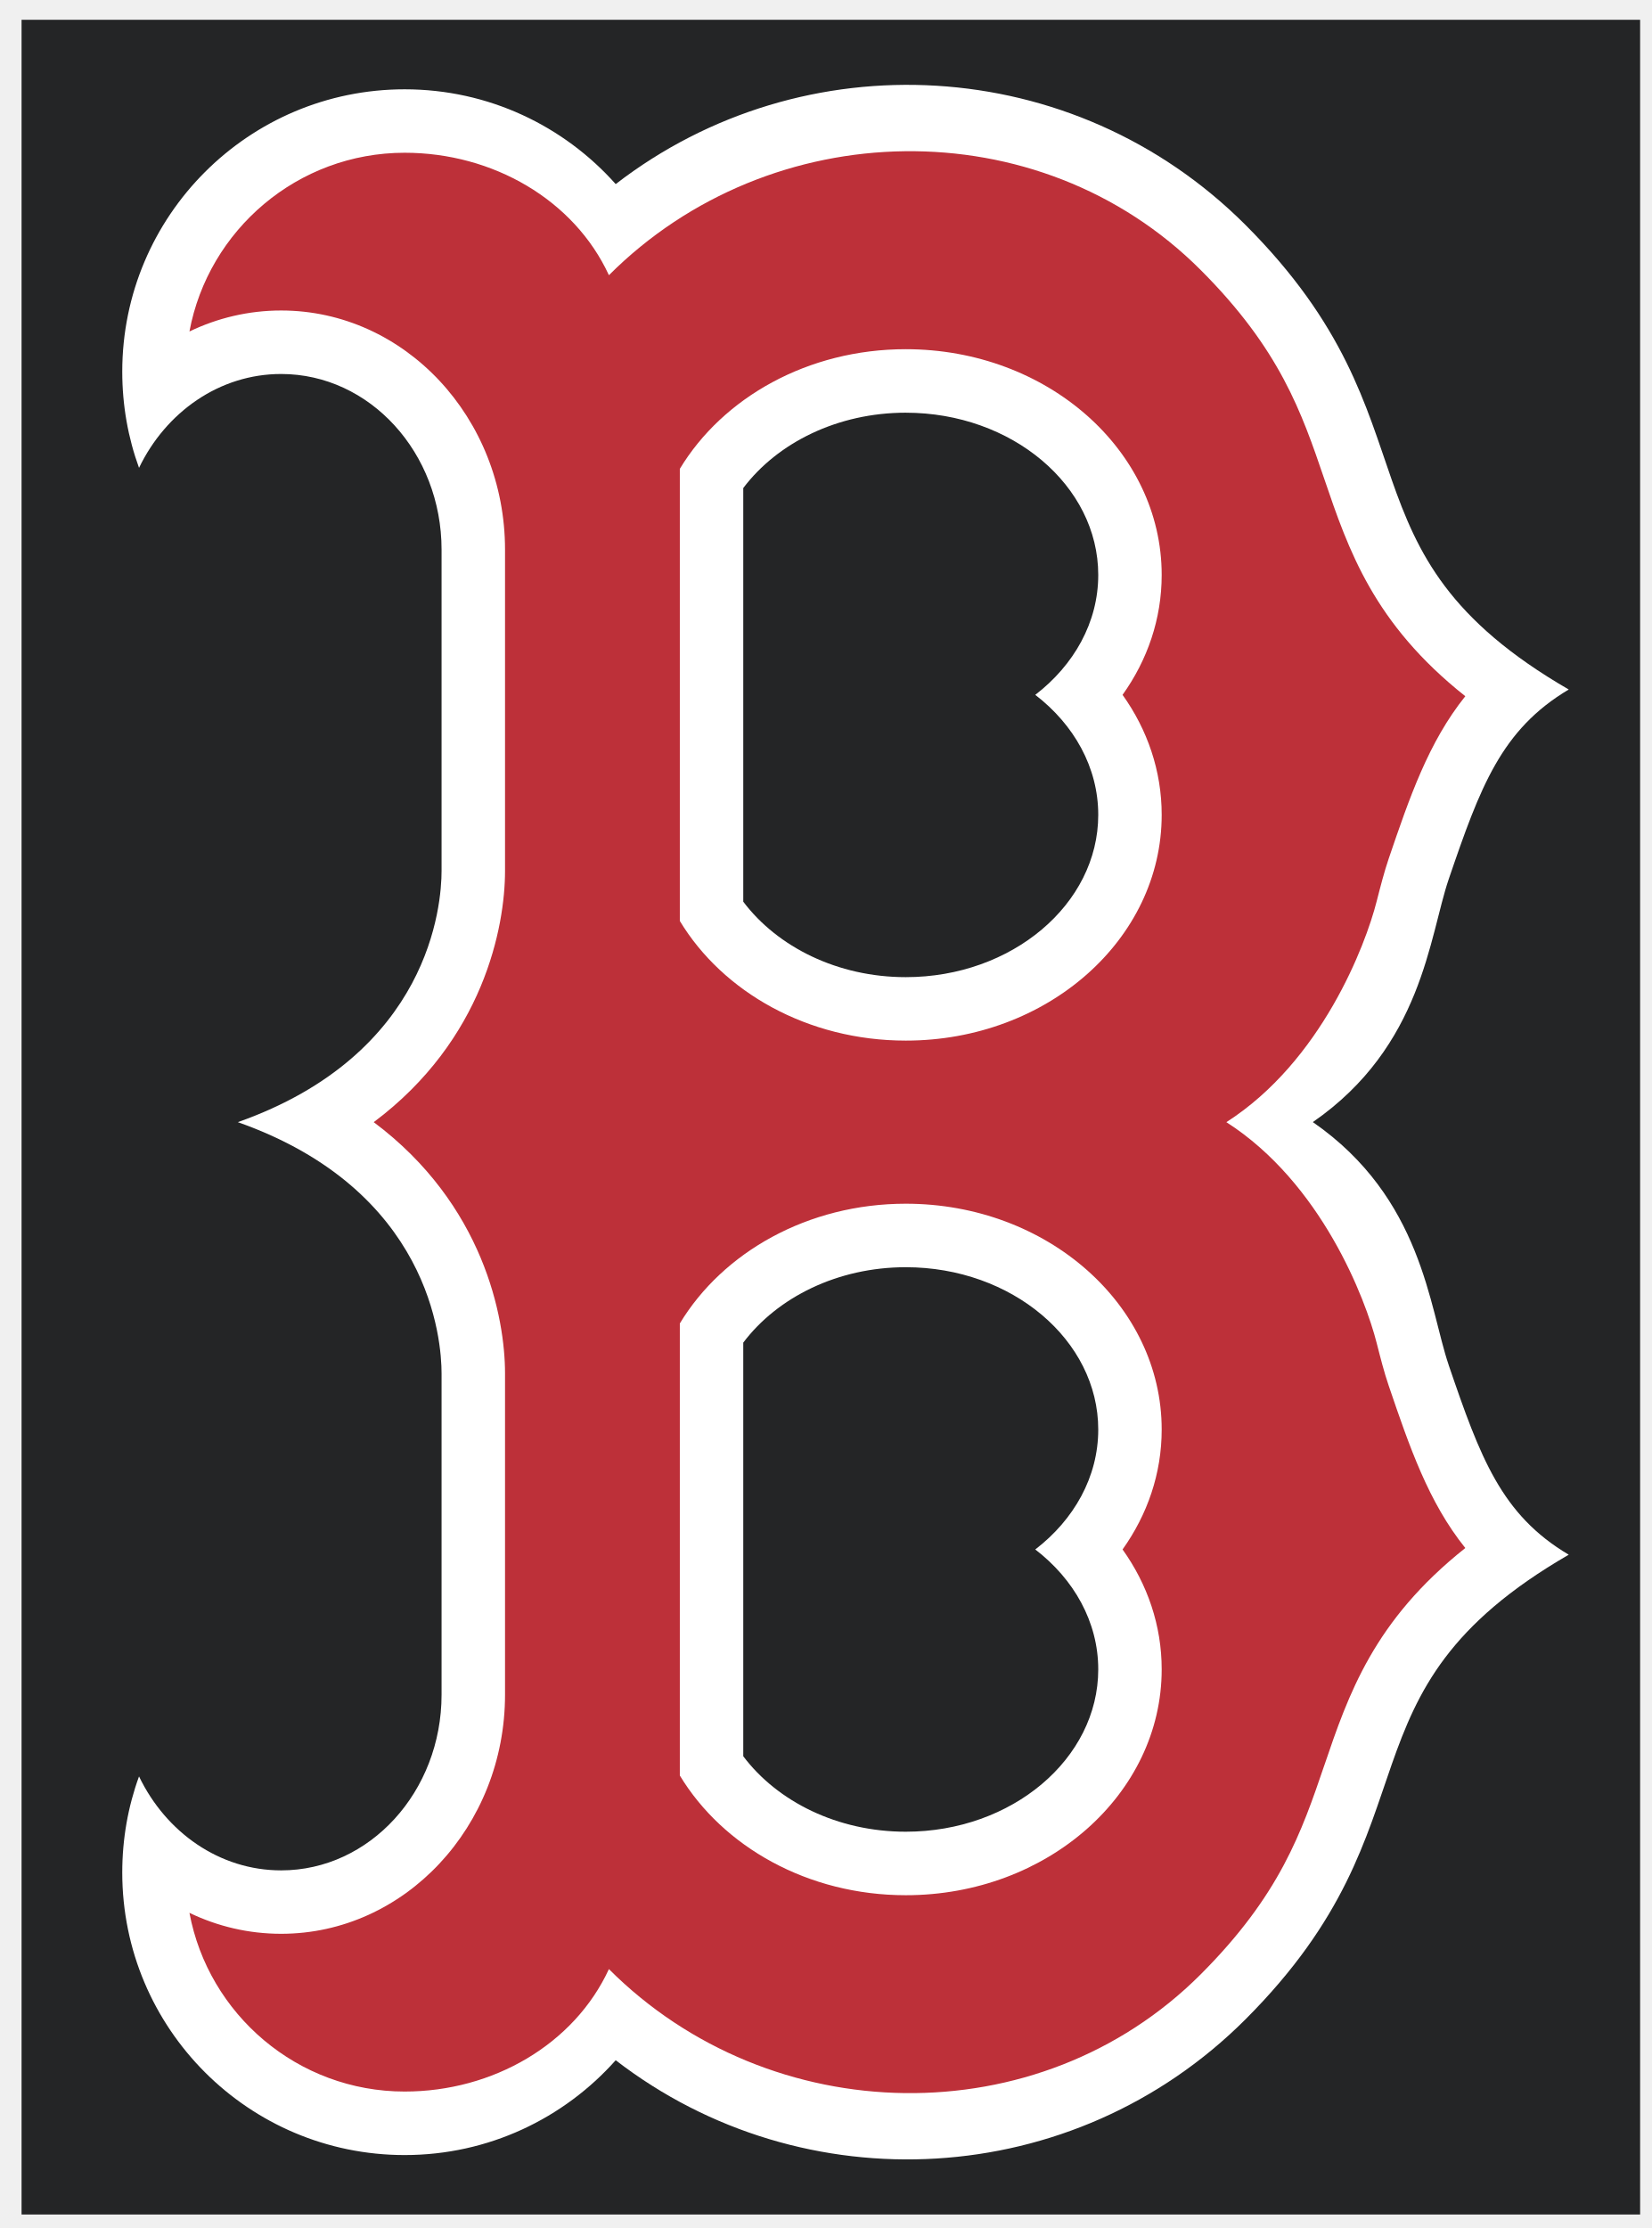
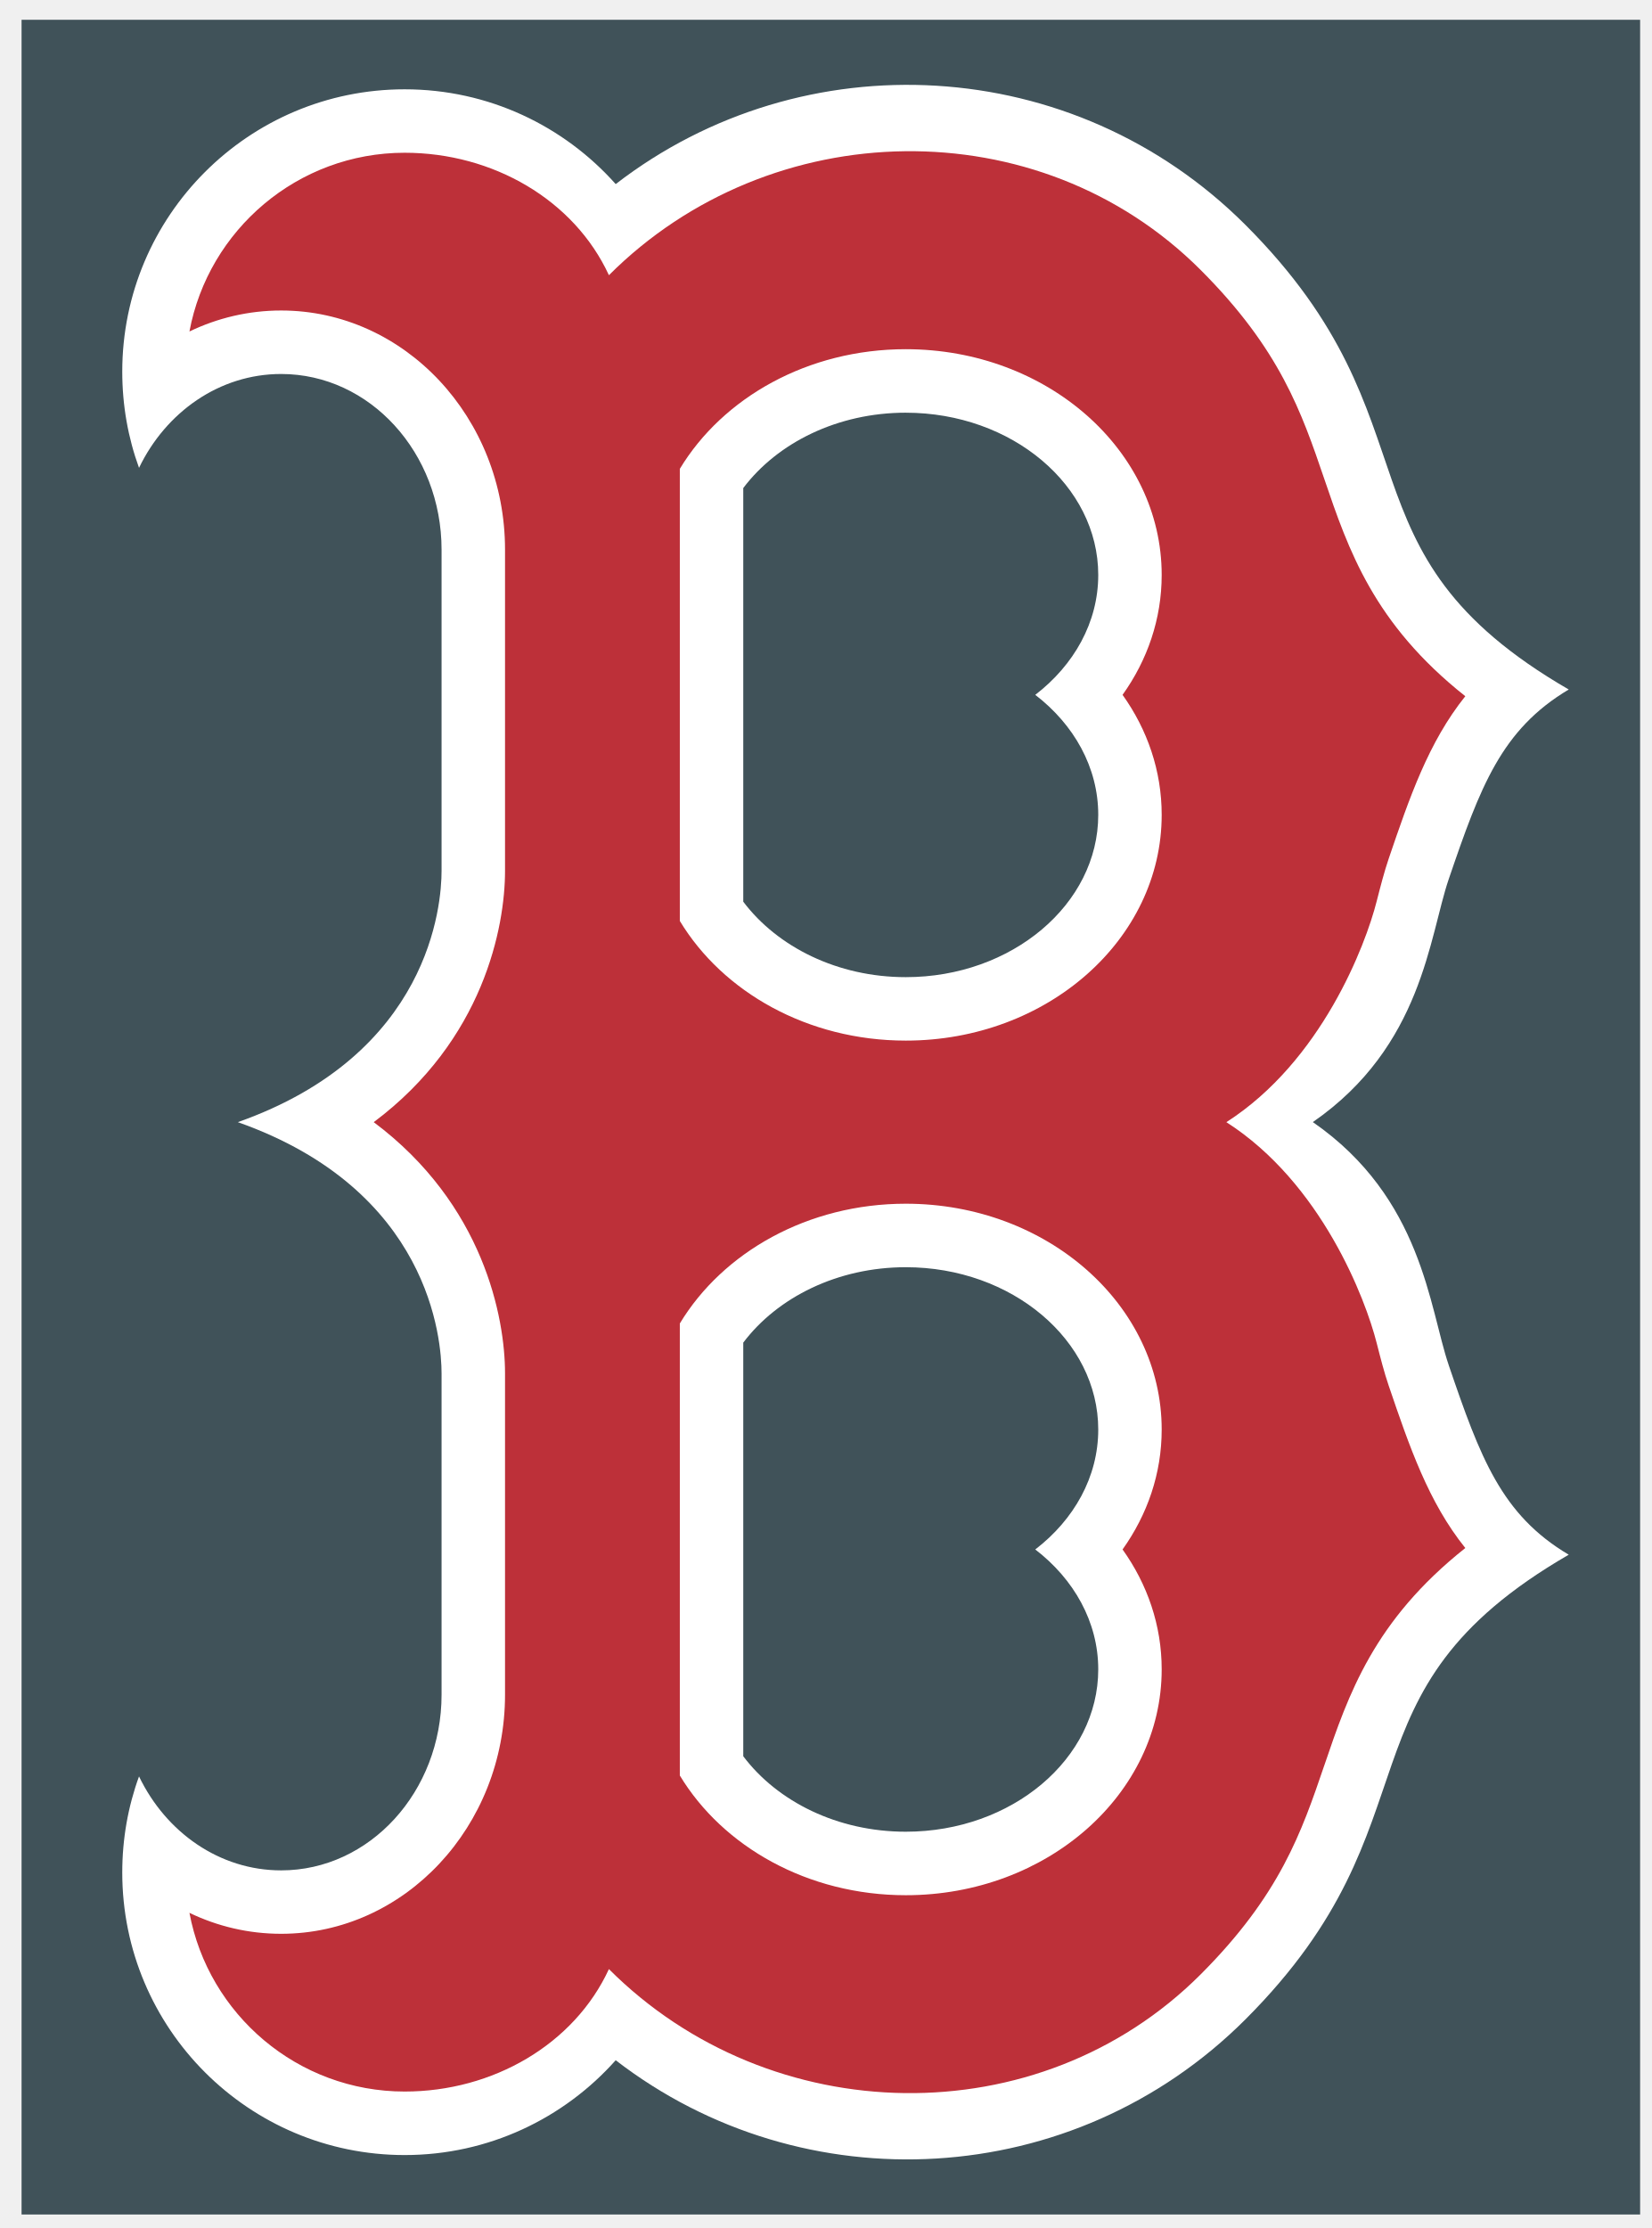
<svg xmlns="http://www.w3.org/2000/svg" height="198.24" width="147" version="1.1" viewBox="0 0 147 198.242">
  <g transform="translate(110.18 -427.33)">
    <g transform="translate(.36044 .36044)">
-       <path d="m35.418 428.73h-144.04v195.28h144.04v-195.28z" fill="#242526" />
+       <path d="m35.418 428.73h-144.04v195.28h144.04v-195.28z" fill="#405259" />
      <path d="m18.383 548.43c-1.734-5.08-2.331-14.86-12.091-21.62 9.76-6.75 10.357-16.53 12.091-21.61 2.816-8.25 4.686-13.31 10.682-16.88-21.37-12.37-11.052-23.62-28.771-41.34-15.305-15.3-39.361-16.51-56.042-3.63-4.611-5.178-11.317-8.434-18.781-8.434-13.882 0-25.132 11.252-25.132 25.123 0 3.005 0.518 5.885 1.492 8.559 2.391-4.966 7.162-8.352 12.646-8.352 7.884 0 14.278 6.996 14.278 15.634v28.579c0 2.994-1.004 16.309-18.13 22.357 17.126 6.048 18.13 19.36 18.13 22.362v28.579c0 8.629-6.394 15.634-14.278 15.634-5.484 0-10.255-3.386-12.646-8.361-0.975 2.671-1.492 5.556-1.492 8.553 0 13.882 11.25 25.138 25.132 25.138 7.465 0 14.17-3.261 18.781-8.437 16.681 12.873 40.737 11.663 56.041-3.634 17.719-17.719 7.401-28.972 28.771-41.347-5.996-3.555-7.866-8.623-10.682-16.87" fill="#fff" />
      <path d="m7.308 584.06c-2.019 5.923-3.927 11.511-11.008 18.595-14.391 14.391-38.264 13.911-52.652-0.48-3.09 6.697-10.327 10.895-18.176 10.895-9.519 0-17.469-6.86-19.154-15.901 2.487 1.199 5.257 1.865 8.16 1.865 10.985 0 19.925-9.545 19.925-21.277v-28.579c0-4.969-1.9-15.043-11.686-22.362 9.786-7.316 11.686-17.394 11.686-22.357v-28.579c0-11.738-8.94-21.283-19.925-21.283-2.903 0-5.673 0.669-8.16 1.868 1.684-9.039 9.635-15.904 19.154-15.904 7.849 0 15.087 4.195 18.176 10.895 14.389-14.391 38.261-14.866 52.652-0.474 7.081 7.081 8.989 12.675 11.008 18.592 2.162 6.356 4.404 12.887 12.553 19.343-3.284 4.096-4.969 9.03-6.819 14.458-0.401 1.184-0.724 2.444-1.068 3.785-0.992 3.921-4.916 14.234-13.376 19.657 8.46 5.42 12.384 15.735 13.376 19.654 0.343 1.341 0.666 2.612 1.068 3.788 1.85 5.431 3.535 10.365 6.819 14.45-8.149 6.467-10.391 12.995-12.553 19.354" fill="#bd3039" />
      <path d="m-29.932 458.04c-8.719 0-16.284 4.312-20.109 10.646v40.228c3.825 6.33 11.391 10.646 20.109 10.646 12.582 0 22.773-8.997 22.773-20.087 0-3.921-1.274-7.585-3.482-10.677 2.208-3.09 3.482-6.747 3.482-10.668 0-11.095-10.191-20.087-22.773-20.087zm0 76.033c-8.719 0-16.284 4.322-20.109 10.655v40.223c3.825 6.33 11.391 10.65 20.109 10.65 12.582 0 22.773-8.997 22.773-20.096 0-3.916-1.274-7.579-3.482-10.668 2.208-3.098 3.482-6.747 3.482-10.668 0-11.095-10.191-20.096-22.773-20.096z" fill="#fff" />
-       <path d="m-29.932 463.69c-6.074 0-11.424 2.678-14.464 6.705v36.805c3.04 4.029 8.39 6.714 14.464 6.714 9.44 0 17.127-6.487 17.127-14.441 0-4.227-2.163-8.033-5.605-10.677 3.442-2.647 5.605-6.447 5.605-10.668 0-7.962-7.687-14.437-17.127-14.437zm0 76.033c-6.074 0-11.424 2.68-14.464 6.709v36.805c3.04 4.035 8.39 6.714 14.464 6.714 9.44 0 17.127-6.48 17.127-14.446 0-4.215-2.163-8.027-5.605-10.668 3.442-2.644 5.605-6.447 5.605-10.668 0-7.959-7.687-14.446-17.127-14.446z" fill="#242526" />
+       <path d="m-29.932 463.69c-6.074 0-11.424 2.678-14.464 6.705v36.805c3.04 4.029 8.39 6.714 14.464 6.714 9.44 0 17.127-6.487 17.127-14.441 0-4.227-2.163-8.033-5.605-10.677 3.442-2.647 5.605-6.447 5.605-10.668 0-7.962-7.687-14.437-17.127-14.437zm0 76.033c-6.074 0-11.424 2.68-14.464 6.709v36.805c3.04 4.035 8.39 6.714 14.464 6.714 9.44 0 17.127-6.48 17.127-14.446 0-4.215-2.163-8.027-5.605-10.668 3.442-2.644 5.605-6.447 5.605-10.668 0-7.959-7.687-14.446-17.127-14.446z" fill="#405259" />
    </g>
  </g>
</svg>
